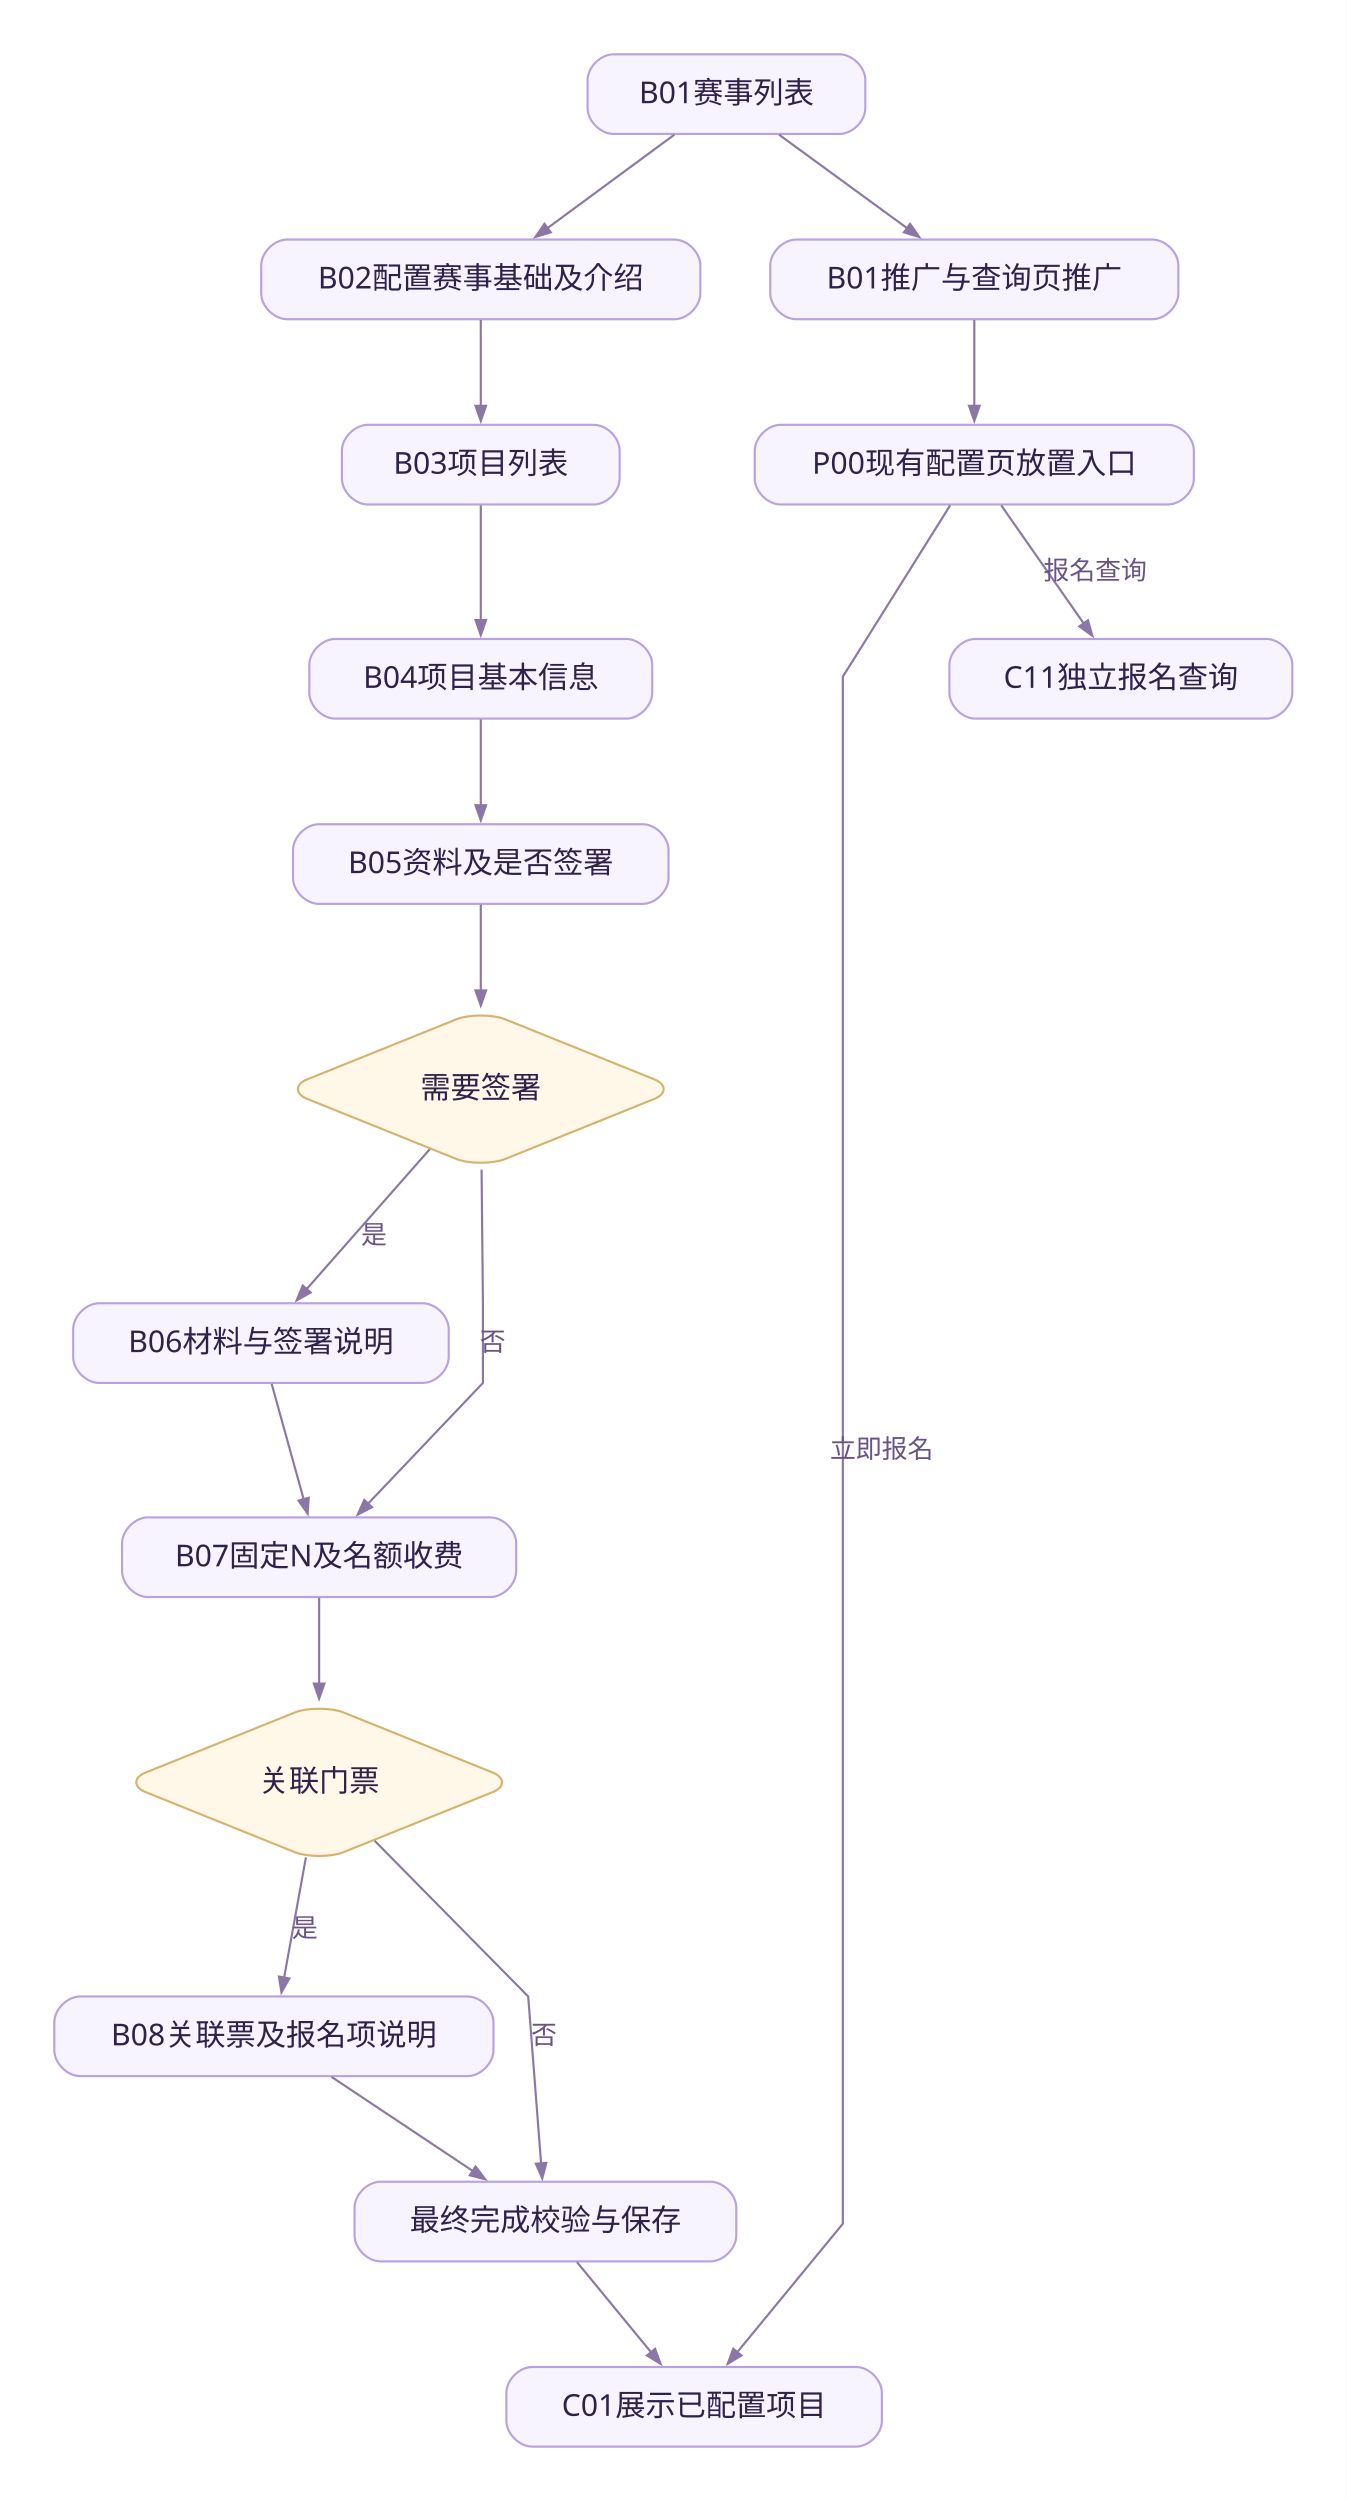
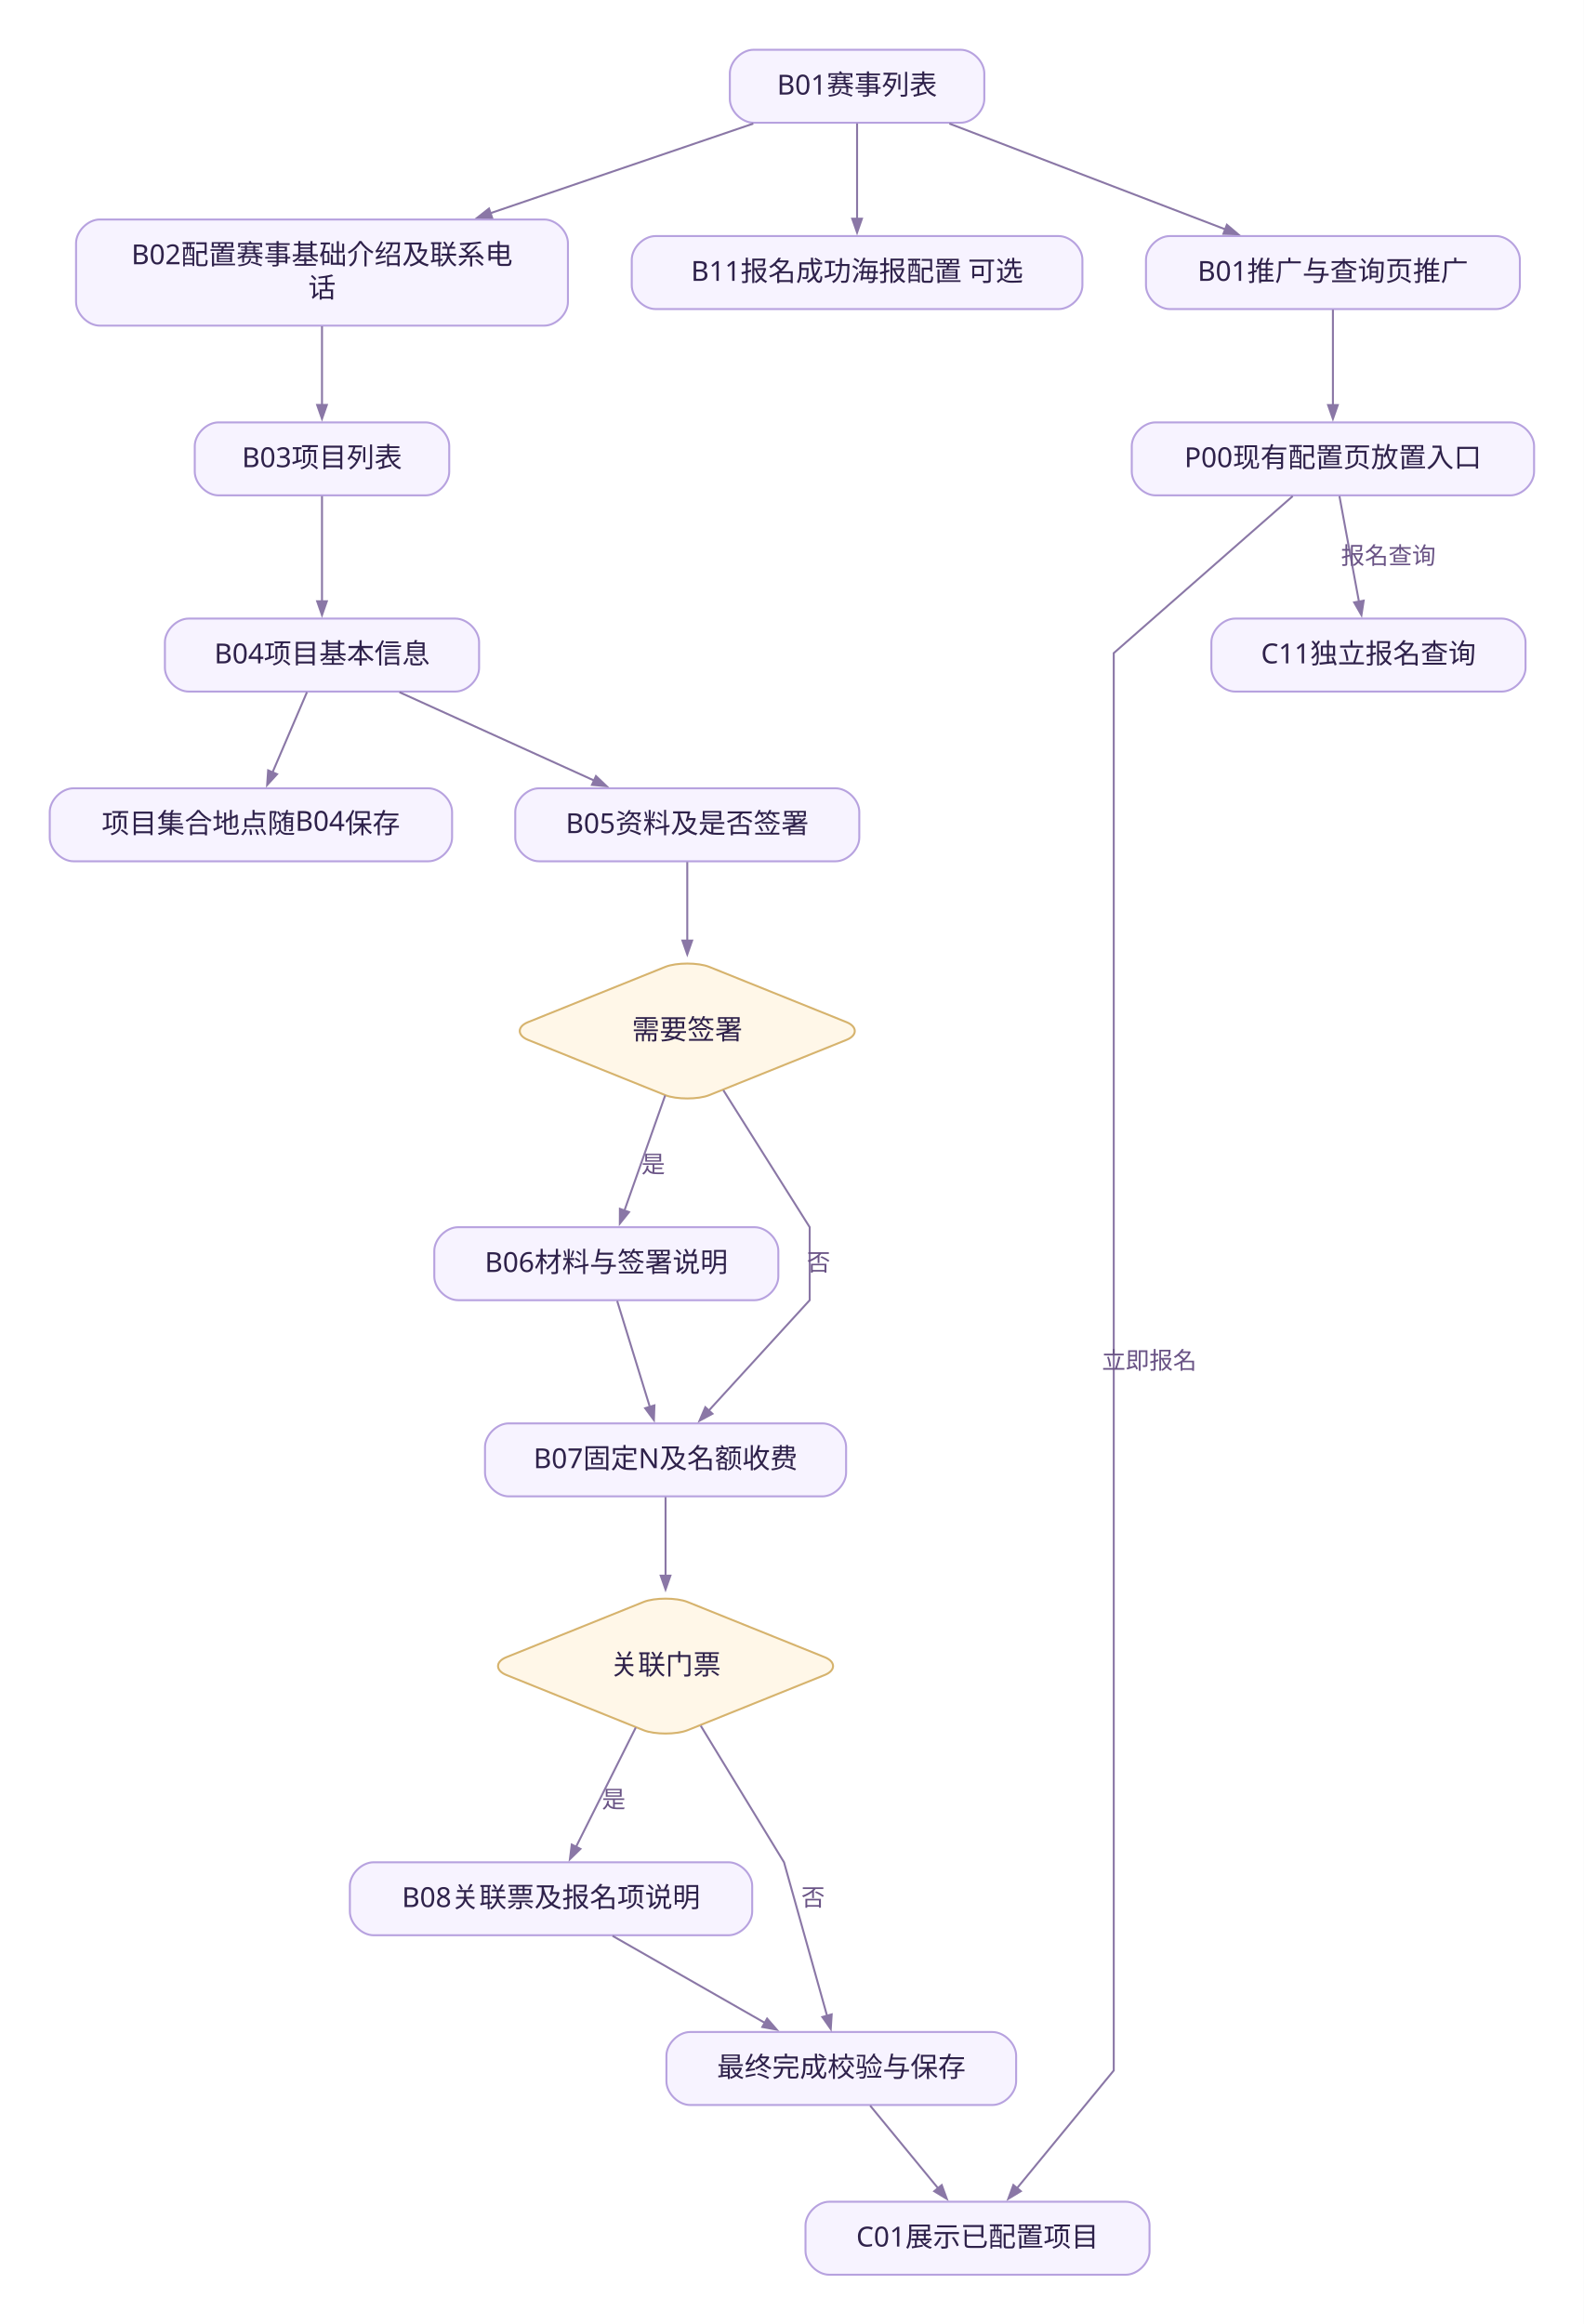
- <svg xmlns="http://www.w3.org/2000/svg" width="625pt" height="1160pt" viewBox="0.00 0.00 625.00 1160.00">
-   <g id="graph0" class="graph" transform="scale(1 1) rotate(0) translate(25.2 1135.24)">
-     <polygon fill="white" stroke="none" points="-25.2,25.2 -25.2,-1135.24 599.64,-1135.24 599.64,25.2 -25.2,25.2" />
+ <svg xmlns="http://www.w3.org/2000/svg" width="802pt" height="1177pt" viewBox="0.00 0.00 802.00 1177.00">
+   <g id="graph0" class="graph" transform="scale(1 1) rotate(0) translate(25.2 1152.04)">
+     <polygon fill="white" stroke="none" points="-25.2,25.2 -25.2,-1152.04 776.96,-1152.04 776.96,25.2 -25.2,25.2" />
    <g id="node1" class="node">
-       <path fill="#f7f3ff" stroke="#b7a2df" d="M364.32,-1110.04C364.32,-1110.04 259.44,-1110.04 259.44,-1110.04 253.44,-1110.04 247.44,-1104.04 247.44,-1098.04 247.44,-1098.04 247.44,-1085.08 247.44,-1085.08 247.44,-1079.08 253.44,-1073.08 259.44,-1073.08 259.44,-1073.08 364.32,-1073.08 364.32,-1073.08 370.32,-1073.08 376.32,-1079.08 376.32,-1085.08 376.32,-1085.08 376.32,-1098.04 376.32,-1098.04 376.32,-1104.04 370.32,-1110.04 364.32,-1110.04" />
-       <text xml:space="preserve" text-anchor="middle" x="311.88" y="-1087.36" font-family="PingFang SC" font-size="14.00" fill="#2e214a">B01赛事列表</text>
+       <path fill="#f7f3ff" stroke="#b7a2df" d="M461.32,-1126.84C461.32,-1126.84 356.44,-1126.84 356.44,-1126.84 350.44,-1126.84 344.44,-1120.84 344.44,-1114.84 344.44,-1114.84 344.44,-1101.88 344.44,-1101.88 344.44,-1095.88 350.44,-1089.88 356.44,-1089.88 356.44,-1089.88 461.32,-1089.88 461.32,-1089.88 467.32,-1089.88 473.32,-1095.88 473.32,-1101.88 473.32,-1101.88 473.32,-1114.84 473.32,-1114.84 473.32,-1120.84 467.32,-1126.84 461.32,-1126.84" />
+       <text xml:space="preserve" text-anchor="middle" x="408.88" y="-1104.16" font-family="PingFang SC" font-size="14.00" fill="#2e214a">B01赛事列表</text>
    </g>
    <g id="node2" class="node">
-       <path fill="#f7f3ff" stroke="#b7a2df" d="M287.76,-1024.08C287.76,-1024.08 108,-1024.08 108,-1024.08 102,-1024.08 96,-1018.08 96,-1012.08 96,-1012.08 96,-999.12 96,-999.12 96,-993.12 102,-987.12 108,-987.12 108,-987.12 287.76,-987.12 287.76,-987.12 293.76,-987.12 299.76,-993.12 299.76,-999.12 299.76,-999.12 299.76,-1012.08 299.76,-1012.08 299.76,-1018.08 293.76,-1024.08 287.76,-1024.08" />
-       <text xml:space="preserve" text-anchor="middle" x="197.88" y="-1001.4" font-family="PingFang SC" font-size="14.00" fill="#2e214a">B02配置赛事基础及介绍</text>
+       <path fill="#f7f3ff" stroke="#b7a2df" d="M250.44,-1040.88C250.44,-1040.88 25.32,-1040.88 25.32,-1040.88 19.32,-1040.88 13.32,-1034.88 13.32,-1028.88 13.32,-1028.88 13.32,-999.12 13.32,-999.12 13.32,-993.12 19.32,-987.12 25.32,-987.12 25.32,-987.12 250.44,-987.12 250.44,-987.12 256.44,-987.12 262.44,-993.12 262.44,-999.12 262.44,-999.12 262.44,-1028.88 262.44,-1028.88 262.44,-1034.88 256.44,-1040.88 250.44,-1040.88" />
+       <text xml:space="preserve" text-anchor="middle" x="137.88" y="-1018.2" font-family="PingFang SC" font-size="14.00" fill="#2e214a">B02配置赛事基础介绍及联系电</text>
+       <text xml:space="preserve" text-anchor="middle" x="137.88" y="-1001.4" font-family="PingFang SC" font-size="14.00" fill="#2e214a">话</text>
    </g>
    <g id="edge1" class="edge">
-       <path fill="none" stroke="#8a77a6" d="M287.7,-1072.75C270.47,-1060.06 247.17,-1042.9 228.62,-1029.24" />
-       <polygon fill="#8a77a6" stroke="#8a77a6" points="230.33,-1027.46 223.24,-1025.28 227.42,-1031.4 230.33,-1027.46" />
+       <path fill="none" stroke="#8a77a6" d="M356.31,-1089.44C318.56,-1076.58 266.86,-1058.96 223.24,-1044.09" />
+       <polygon fill="#8a77a6" stroke="#8a77a6" points="224.04,-1041.78 216.62,-1041.84 222.46,-1046.41 224.04,-1041.78" />
+     </g>
+     <g id="node3" class="node">
+       <path fill="#f7f3ff" stroke="#b7a2df" d="M511,-1032.48C511,-1032.48 306.76,-1032.48 306.76,-1032.48 300.76,-1032.48 294.76,-1026.48 294.76,-1020.48 294.76,-1020.48 294.76,-1007.52 294.76,-1007.52 294.76,-1001.52 300.76,-995.52 306.76,-995.52 306.76,-995.52 511,-995.52 511,-995.52 517,-995.52 523,-1001.52 523,-1007.52 523,-1007.52 523,-1020.48 523,-1020.48 523,-1026.48 517,-1032.48 511,-1032.48" />
+       <text xml:space="preserve" text-anchor="middle" x="408.88" y="-1009.8" font-family="PingFang SC" font-size="14.00" fill="#2e214a">B11报名成功海报配置 可选</text>
+     </g>
+     <g id="edge2" class="edge">
+       <path fill="none" stroke="#8a77a6" d="M408.88,-1089.55C408.88,-1075.75 408.88,-1056.43 408.88,-1040.92" />
+       <polygon fill="#8a77a6" stroke="#8a77a6" points="411.33,-1041.27 408.88,-1034.27 406.43,-1041.27 411.33,-1041.27" />
+     </g>
+     <g id="node15" class="node">
+       <path fill="#f7f3ff" stroke="#b7a2df" d="M732.56,-1032.48C732.56,-1032.48 567.2,-1032.48 567.2,-1032.48 561.2,-1032.48 555.2,-1026.48 555.2,-1020.48 555.2,-1020.48 555.2,-1007.52 555.2,-1007.52 555.2,-1001.52 561.2,-995.52 567.2,-995.52 567.2,-995.52 732.56,-995.52 732.56,-995.52 738.56,-995.52 744.56,-1001.52 744.56,-1007.52 744.56,-1007.52 744.56,-1020.48 744.56,-1020.48 744.56,-1026.48 738.56,-1032.48 732.56,-1032.48" />
+       <text xml:space="preserve" text-anchor="middle" x="649.88" y="-1009.8" font-family="PingFang SC" font-size="14.00" fill="#2e214a">B01推广与查询页推广</text>
+     </g>
+     <g id="edge16" class="edge">
+       <path fill="none" stroke="#8a77a6" d="M455.63,-1089.44C495.63,-1074.12 553.23,-1052.04 595.32,-1035.91" />
+       <polygon fill="#8a77a6" stroke="#8a77a6" points="596.18,-1038.2 601.84,-1033.41 594.43,-1033.63 596.18,-1038.2" />
+     </g>
+     <g id="node5" class="node">
+       <path fill="#f7f3ff" stroke="#b7a2df" d="M190.32,-938.12C190.32,-938.12 85.44,-938.12 85.44,-938.12 79.44,-938.12 73.44,-932.12 73.44,-926.12 73.44,-926.12 73.44,-913.16 73.44,-913.16 73.44,-907.16 79.44,-901.16 85.44,-901.16 85.44,-901.16 190.32,-901.16 190.32,-901.16 196.32,-901.16 202.32,-907.16 202.32,-913.16 202.32,-913.16 202.32,-926.12 202.32,-926.12 202.32,-932.12 196.32,-938.12 190.32,-938.12" />
+       <text xml:space="preserve" text-anchor="middle" x="137.88" y="-915.44" font-family="PingFang SC" font-size="14.00" fill="#2e214a">B03项目列表</text>
+     </g>
+     <g id="edge4" class="edge">
+       <path fill="none" stroke="#8a77a6" d="M137.88,-986.78C137.88,-974.21 137.88,-959.21 137.88,-946.67" />
+       <polygon fill="#8a77a6" stroke="#8a77a6" points="140.33,-946.95 137.88,-939.95 135.43,-946.95 140.33,-946.95" />
+     </g>
+     <g id="node4" class="node">
+       <path fill="#f7f3ff" stroke="#b7a2df" d="M191.76,-752.8C191.76,-752.8 12,-752.8 12,-752.8 6,-752.8 0,-746.8 0,-740.8 0,-740.8 0,-727.84 0,-727.84 0,-721.84 6,-715.84 12,-715.84 12,-715.84 191.76,-715.84 191.76,-715.84 197.76,-715.84 203.76,-721.84 203.76,-727.84 203.76,-727.84 203.76,-740.8 203.76,-740.8 203.76,-746.8 197.76,-752.8 191.76,-752.8" />
+       <text xml:space="preserve" text-anchor="middle" x="101.88" y="-730.12" font-family="PingFang SC" font-size="14.00" fill="#2e214a">项目集合地点随B04保存</text>
+     </g>
+     <g id="node6" class="node">
+       <path fill="#f7f3ff" stroke="#b7a2df" d="M205.44,-838.76C205.44,-838.76 70.32,-838.76 70.32,-838.76 64.32,-838.76 58.32,-832.76 58.32,-826.76 58.32,-826.76 58.32,-813.8 58.32,-813.8 58.32,-807.8 64.32,-801.8 70.32,-801.8 70.32,-801.8 205.44,-801.8 205.44,-801.8 211.44,-801.8 217.44,-807.8 217.44,-813.8 217.44,-813.8 217.44,-826.76 217.44,-826.76 217.44,-832.76 211.44,-838.76 205.44,-838.76" />
+       <text xml:space="preserve" text-anchor="middle" x="137.88" y="-816.08" font-family="PingFang SC" font-size="14.00" fill="#2e214a">B04项目基本信息</text>
+     </g>
+     <g id="edge5" class="edge">
+       <path fill="none" stroke="#8a77a6" d="M137.88,-900.78C137.88,-885.82 137.88,-864.27 137.88,-847.37" />
+       <polygon fill="#8a77a6" stroke="#8a77a6" points="140.33,-847.54 137.88,-840.54 135.43,-847.54 140.33,-847.54" />
+     </g>
+     <g id="edge3" class="edge">
+       <path fill="none" stroke="#8a77a6" d="M130.25,-801.47C125.19,-789.67 118.47,-774.01 112.84,-760.89" />
+       <polygon fill="#8a77a6" stroke="#8a77a6" points="115.11,-759.96 110.1,-754.49 110.61,-761.89 115.11,-759.96" />
+     </g>
+     <g id="node7" class="node">
+       <path fill="#f7f3ff" stroke="#b7a2df" d="M398,-752.8C398,-752.8 247.76,-752.8 247.76,-752.8 241.76,-752.8 235.76,-746.8 235.76,-740.8 235.76,-740.8 235.76,-727.84 235.76,-727.84 235.76,-721.84 241.76,-715.84 247.76,-715.84 247.76,-715.84 398,-715.84 398,-715.84 404,-715.84 410,-721.84 410,-727.84 410,-727.84 410,-740.8 410,-740.8 410,-746.8 404,-752.8 398,-752.8" />
+       <text xml:space="preserve" text-anchor="middle" x="322.88" y="-730.12" font-family="PingFang SC" font-size="14.00" fill="#2e214a">B05资料及是否签署</text>
+     </g>
+     <g id="edge6" class="edge">
+       <path fill="none" stroke="#8a77a6" d="M177.11,-801.47C205.96,-788.38 245.29,-770.54 275.82,-756.68" />
+       <polygon fill="#8a77a6" stroke="#8a77a6" points="276.64,-758.99 282.01,-753.87 274.62,-754.53 276.64,-758.99" />
+     </g>
+     <g id="node8" class="node">
+       <path fill="#fff7e8" stroke="#d6b36d" d="M311.75,-662.36C311.75,-662.36 242.21,-634.36 242.21,-634.36 236.65,-632.12 236.65,-627.64 242.21,-625.4 242.21,-625.4 311.75,-597.4 311.75,-597.4 317.31,-595.16 328.45,-595.16 334.01,-597.4 334.01,-597.4 403.55,-625.4 403.55,-625.4 409.11,-627.64 409.11,-632.12 403.55,-634.36 403.55,-634.36 334.01,-662.36 334.01,-662.36 328.45,-664.6 317.31,-664.6 311.75,-662.36" />
+       <text xml:space="preserve" text-anchor="middle" x="322.88" y="-625.68" font-family="PingFang SC" font-size="14.00" fill="#2e214a">需要签署</text>
+     </g>
+     <g id="edge7" class="edge">
+       <path fill="none" stroke="#8a77a6" d="M322.88,-715.48C322.88,-704.36 322.88,-689.53 322.88,-675.39" />
+       <polygon fill="#8a77a6" stroke="#8a77a6" points="325.33,-675.69 322.88,-668.69 320.43,-675.69 325.33,-675.69" />
+     </g>
+     <g id="node9" class="node">
+       <path fill="#f7f3ff" stroke="#b7a2df" d="M357,-530.52C357,-530.52 206.76,-530.52 206.76,-530.52 200.76,-530.52 194.76,-524.52 194.76,-518.52 194.76,-518.52 194.76,-505.56 194.76,-505.56 194.76,-499.56 200.76,-493.56 206.76,-493.56 206.76,-493.56 357,-493.56 357,-493.56 363,-493.56 369,-499.56 369,-505.56 369,-505.56 369,-518.52 369,-518.52 369,-524.52 363,-530.52 357,-530.52" />
+       <text xml:space="preserve" text-anchor="middle" x="281.88" y="-507.84" font-family="PingFang SC" font-size="14.00" fill="#2e214a">B06材料与签署说明</text>
+     </g>
+     <g id="edge8" class="edge">
+       <path fill="none" stroke="#8a77a6" d="M311.68,-597.23C305.2,-578.92 297.15,-556.17 291.05,-538.94" />
+       <polygon fill="#8a77a6" stroke="#8a77a6" points="293.37,-538.17 288.73,-532.39 288.76,-539.81 293.37,-538.17" />
+       <text xml:space="preserve" text-anchor="middle" x="305.65" y="-558.12" font-family="PingFang SC" font-size="12.00" fill="#695385">是</text>
+     </g>
+     <g id="node10" class="node">
+       <path fill="#f7f3ff" stroke="#b7a2df" d="M391.32,-431.16C391.32,-431.16 232.44,-431.16 232.44,-431.16 226.44,-431.16 220.44,-425.16 220.44,-419.16 220.44,-419.16 220.44,-406.2 220.44,-406.2 220.44,-400.2 226.44,-394.2 232.44,-394.2 232.44,-394.2 391.32,-394.2 391.32,-394.2 397.32,-394.2 403.32,-400.2 403.32,-406.2 403.32,-406.2 403.32,-419.16 403.32,-419.16 403.32,-425.16 397.32,-431.16 391.32,-431.16" />
+       <text xml:space="preserve" text-anchor="middle" x="311.88" y="-408.48" font-family="PingFang SC" font-size="14.00" fill="#2e214a">B07固定N及名额收费</text>
+     </g>
+     <g id="edge9" class="edge">
+       <path fill="none" stroke="#8a77a6" d="M341.15,-599.9C359.44,-570.89 384.88,-530.52 384.88,-530.52 384.88,-530.52 384.88,-493.56 384.88,-493.56 384.88,-493.56 355.14,-461.02 333.62,-437.47" />
+       <polygon fill="#8a77a6" stroke="#8a77a6" points="335.63,-436.04 329.1,-432.53 332.02,-439.35 335.63,-436.04" />
+       <text xml:space="preserve" text-anchor="middle" x="389.38" y="-508.44" font-family="PingFang SC" font-size="12.00" fill="#695385">否</text>
+     </g>
+     <g id="edge10" class="edge">
+       <path fill="none" stroke="#8a77a6" d="M287.38,-493.18C292.03,-478.09 298.76,-456.27 303.98,-439.31" />
+       <polygon fill="#8a77a6" stroke="#8a77a6" points="306.25,-440.28 305.97,-432.87 301.56,-438.84 306.25,-440.28" />
+     </g>
+     <g id="node11" class="node">
+       <path fill="#fff7e8" stroke="#d6b36d" d="M300.75,-340.72C300.75,-340.72 231.21,-312.72 231.21,-312.72 225.65,-310.48 225.65,-306 231.21,-303.76 231.21,-303.76 300.75,-275.76 300.75,-275.76 306.31,-273.52 317.45,-273.52 323.01,-275.76 323.01,-275.76 392.55,-303.76 392.55,-303.76 398.11,-306 398.11,-310.48 392.55,-312.72 392.55,-312.72 323.01,-340.72 323.01,-340.72 317.45,-342.96 306.31,-342.96 300.75,-340.72" />
+       <text xml:space="preserve" text-anchor="middle" x="311.88" y="-304.04" font-family="PingFang SC" font-size="14.00" fill="#2e214a">关联门票</text>
+     </g>
+     <g id="edge11" class="edge">
+       <path fill="none" stroke="#8a77a6" d="M311.88,-393.84C311.88,-382.72 311.88,-367.89 311.88,-353.75" />
+       <polygon fill="#8a77a6" stroke="#8a77a6" points="314.33,-354.05 311.88,-347.05 309.43,-354.05 314.33,-354.05" />
+     </g>
+     <g id="node12" class="node">
+       <path fill="#f7f3ff" stroke="#b7a2df" d="M343.76,-208.88C343.76,-208.88 164,-208.88 164,-208.88 158,-208.88 152,-202.88 152,-196.88 152,-196.88 152,-183.92 152,-183.92 152,-177.92 158,-171.92 164,-171.92 164,-171.92 343.76,-171.92 343.76,-171.92 349.76,-171.92 355.76,-177.92 355.76,-183.92 355.76,-183.92 355.76,-196.88 355.76,-196.88 355.76,-202.88 349.76,-208.88 343.76,-208.88" />
+       <text xml:space="preserve" text-anchor="middle" x="253.88" y="-186.2" font-family="PingFang SC" font-size="14.00" fill="#2e214a">B08关联票及报名项说明</text>
+     </g>
+     <g id="edge12" class="edge">
+       <path fill="none" stroke="#8a77a6" d="M296.79,-277.11C287.34,-258.22 275.29,-234.17 266.37,-216.35" />
+       <polygon fill="#8a77a6" stroke="#8a77a6" points="268.76,-215.65 263.44,-210.48 264.38,-217.84 268.76,-215.65" />
+       <text xml:space="preserve" text-anchor="middle" x="285.64" y="-236.48" font-family="PingFang SC" font-size="12.00" fill="#695385">是</text>
    </g>
    <g id="node13" class="node">
-       <path fill="#f7f3ff" stroke="#b7a2df" d="M509.56,-1024.08C509.56,-1024.08 344.2,-1024.08 344.2,-1024.08 338.2,-1024.08 332.2,-1018.08 332.2,-1012.08 332.2,-1012.08 332.2,-999.12 332.2,-999.12 332.2,-993.12 338.2,-987.12 344.2,-987.12 344.2,-987.12 509.56,-987.12 509.56,-987.12 515.56,-987.12 521.56,-993.12 521.56,-999.12 521.56,-999.12 521.56,-1012.08 521.56,-1012.08 521.56,-1018.08 515.56,-1024.08 509.56,-1024.08" />
-       <text xml:space="preserve" text-anchor="middle" x="426.88" y="-1001.4" font-family="PingFang SC" font-size="14.00" fill="#2e214a">B01推广与查询页推广</text>
+       <path fill="#f7f3ff" stroke="#b7a2df" d="M477.44,-122.92C477.44,-122.92 324.32,-122.92 324.32,-122.92 318.32,-122.92 312.32,-116.92 312.32,-110.92 312.32,-110.92 312.32,-97.96 312.32,-97.96 312.32,-91.96 318.32,-85.96 324.32,-85.96 324.32,-85.96 477.44,-85.96 477.44,-85.96 483.44,-85.96 489.44,-91.96 489.44,-97.96 489.44,-97.96 489.44,-110.92 489.44,-110.92 489.44,-116.92 483.44,-122.92 477.44,-122.92" />
+       <text xml:space="preserve" text-anchor="middle" x="400.88" y="-100.24" font-family="PingFang SC" font-size="14.00" fill="#2e214a">最终完成校验与保存</text>
+     </g>
+     <g id="edge13" class="edge">
+       <path fill="none" stroke="#8a77a6" d="M329.72,-278C347.41,-249 371.88,-208.88 371.88,-208.88 371.88,-208.88 385.09,-161.77 393.68,-131.14" />
+       <polygon fill="#8a77a6" stroke="#8a77a6" points="396.02,-131.85 395.55,-124.44 391.3,-130.52 396.02,-131.85" />
+       <text xml:space="preserve" text-anchor="middle" x="386.59" y="-186.8" font-family="PingFang SC" font-size="12.00" fill="#695385">否</text>
    </g>
    <g id="edge14" class="edge">
-       <path fill="none" stroke="#8a77a6" d="M336.27,-1072.75C353.65,-1060.06 377.15,-1042.9 395.87,-1029.24" />
-       <polygon fill="#8a77a6" stroke="#8a77a6" points="397.1,-1031.38 401.3,-1025.27 394.21,-1027.42 397.1,-1031.38" />
-     </g>
-     <g id="node3" class="node">
-       <path fill="#f7f3ff" stroke="#b7a2df" d="M250.32,-938.12C250.32,-938.12 145.44,-938.12 145.44,-938.12 139.44,-938.12 133.44,-932.12 133.44,-926.12 133.44,-926.12 133.44,-913.16 133.44,-913.16 133.44,-907.16 139.44,-901.16 145.44,-901.16 145.44,-901.16 250.32,-901.16 250.32,-901.16 256.32,-901.16 262.32,-907.16 262.32,-913.16 262.32,-913.16 262.32,-926.12 262.32,-926.12 262.32,-932.12 256.32,-938.12 250.32,-938.12" />
-       <text xml:space="preserve" text-anchor="middle" x="197.88" y="-915.44" font-family="PingFang SC" font-size="14.00" fill="#2e214a">B03项目列表</text>
-     </g>
-     <g id="edge2" class="edge">
-       <path fill="none" stroke="#8a77a6" d="M197.88,-986.79C197.88,-975.11 197.88,-959.63 197.88,-946.58" />
-       <polygon fill="#8a77a6" stroke="#8a77a6" points="200.33,-946.93 197.88,-939.93 195.43,-946.93 200.33,-946.93" />
-     </g>
-     <g id="node4" class="node">
-       <path fill="#f7f3ff" stroke="#b7a2df" d="M265.44,-838.76C265.44,-838.76 130.32,-838.76 130.32,-838.76 124.32,-838.76 118.32,-832.76 118.32,-826.76 118.32,-826.76 118.32,-813.8 118.32,-813.8 118.32,-807.8 124.32,-801.8 130.32,-801.8 130.32,-801.8 265.44,-801.8 265.44,-801.8 271.44,-801.8 277.44,-807.8 277.44,-813.8 277.44,-813.8 277.44,-826.76 277.44,-826.76 277.44,-832.76 271.44,-838.76 265.44,-838.76" />
-       <text xml:space="preserve" text-anchor="middle" x="197.88" y="-816.08" font-family="PingFang SC" font-size="14.00" fill="#2e214a">B04项目基本信息</text>
-     </g>
-     <g id="edge3" class="edge">
-       <path fill="none" stroke="#8a77a6" d="M197.88,-900.78C197.88,-885.82 197.88,-864.27 197.88,-847.37" />
-       <polygon fill="#8a77a6" stroke="#8a77a6" points="200.33,-847.54 197.88,-840.54 195.43,-847.54 200.33,-847.54" />
-     </g>
-     <g id="node5" class="node">
-       <path fill="#f7f3ff" stroke="#b7a2df" d="M273,-752.8C273,-752.8 122.76,-752.8 122.76,-752.8 116.76,-752.8 110.76,-746.8 110.76,-740.8 110.76,-740.8 110.76,-727.84 110.76,-727.84 110.76,-721.84 116.76,-715.84 122.76,-715.84 122.76,-715.84 273,-715.84 273,-715.84 279,-715.84 285,-721.84 285,-727.84 285,-727.84 285,-740.8 285,-740.8 285,-746.8 279,-752.8 273,-752.8" />
-       <text xml:space="preserve" text-anchor="middle" x="197.88" y="-730.12" font-family="PingFang SC" font-size="14.00" fill="#2e214a">B05资料及是否签署</text>
-     </g>
-     <g id="edge4" class="edge">
-       <path fill="none" stroke="#8a77a6" d="M197.88,-801.47C197.88,-789.79 197.88,-774.31 197.88,-761.26" />
-       <polygon fill="#8a77a6" stroke="#8a77a6" points="200.33,-761.61 197.88,-754.61 195.43,-761.61 200.33,-761.61" />
-     </g>
-     <g id="node6" class="node">
-       <path fill="#fff7e8" stroke="#d6b36d" d="M186.75,-662.36C186.75,-662.36 117.21,-634.36 117.21,-634.36 111.65,-632.12 111.65,-627.64 117.21,-625.4 117.21,-625.4 186.75,-597.4 186.75,-597.4 192.31,-595.16 203.45,-595.16 209.01,-597.4 209.01,-597.4 278.55,-625.4 278.55,-625.4 284.11,-627.64 284.11,-632.12 278.55,-634.36 278.55,-634.36 209.01,-662.36 209.01,-662.36 203.45,-664.6 192.31,-664.6 186.75,-662.36" />
-       <text xml:space="preserve" text-anchor="middle" x="197.88" y="-625.68" font-family="PingFang SC" font-size="14.00" fill="#2e214a">需要签署</text>
-     </g>
-     <g id="edge5" class="edge">
-       <path fill="none" stroke="#8a77a6" d="M197.88,-715.48C197.88,-704.36 197.88,-689.53 197.88,-675.39" />
-       <polygon fill="#8a77a6" stroke="#8a77a6" points="200.33,-675.69 197.88,-668.69 195.43,-675.69 200.33,-675.69" />
-     </g>
-     <g id="node7" class="node">
-       <path fill="#f7f3ff" stroke="#b7a2df" d="M171,-530.52C171,-530.52 20.76,-530.52 20.76,-530.52 14.76,-530.52 8.76,-524.52 8.76,-518.52 8.76,-518.52 8.76,-505.56 8.76,-505.56 8.76,-499.56 14.76,-493.56 20.76,-493.56 20.76,-493.56 171,-493.56 171,-493.56 177,-493.56 183,-499.56 183,-505.56 183,-505.56 183,-518.52 183,-518.52 183,-524.52 177,-530.52 171,-530.52" />
-       <text xml:space="preserve" text-anchor="middle" x="95.88" y="-507.84" font-family="PingFang SC" font-size="14.00" fill="#2e214a">B06材料与签署说明</text>
-     </g>
-     <g id="edge6" class="edge">
-       <path fill="none" stroke="#8a77a6" d="M174.22,-602.01C156.88,-582.32 133.55,-555.82 116.87,-536.87" />
-       <polygon fill="#8a77a6" stroke="#8a77a6" points="118.95,-535.53 112.48,-531.9 115.27,-538.77 118.95,-535.53" />
-       <text xml:space="preserve" text-anchor="middle" x="148.32" y="-558.12" font-family="PingFang SC" font-size="12.00" fill="#695385">是</text>
-     </g>
-     <g id="node8" class="node">
-       <path fill="#f7f3ff" stroke="#b7a2df" d="M202.32,-431.16C202.32,-431.16 43.44,-431.16 43.44,-431.16 37.44,-431.16 31.44,-425.16 31.44,-419.16 31.44,-419.16 31.44,-406.2 31.44,-406.2 31.44,-400.2 37.44,-394.2 43.44,-394.2 43.44,-394.2 202.32,-394.2 202.32,-394.2 208.32,-394.2 214.32,-400.2 214.32,-406.2 214.32,-406.2 214.32,-419.16 214.32,-419.16 214.32,-425.16 208.32,-431.16 202.32,-431.16" />
-       <text xml:space="preserve" text-anchor="middle" x="122.88" y="-408.48" font-family="PingFang SC" font-size="14.00" fill="#2e214a">B07固定N及名额收费</text>
-     </g>
-     <g id="edge7" class="edge">
-       <path fill="none" stroke="#8a77a6" d="M198.25,-592.53C198.53,-564.51 198.88,-530.52 198.88,-530.52 198.88,-530.52 198.88,-493.56 198.88,-493.56 198.88,-493.56 167.92,-461.02 145.52,-437.47" />
-       <polygon fill="#8a77a6" stroke="#8a77a6" points="147.39,-435.89 140.79,-432.5 143.84,-439.26 147.39,-435.89" />
-       <text xml:space="preserve" text-anchor="middle" x="203.38" y="-508.44" font-family="PingFang SC" font-size="12.00" fill="#695385">否</text>
-     </g>
-     <g id="edge8" class="edge">
-       <path fill="none" stroke="#8a77a6" d="M100.83,-493.18C105.02,-478.09 111.07,-456.27 115.77,-439.31" />
-       <polygon fill="#8a77a6" stroke="#8a77a6" points="118.04,-440.28 117.55,-432.88 113.32,-438.97 118.04,-440.28" />
-     </g>
-     <g id="node9" class="node">
-       <path fill="#fff7e8" stroke="#d6b36d" d="M111.75,-340.72C111.75,-340.72 42.21,-312.72 42.21,-312.72 36.65,-310.48 36.65,-306 42.21,-303.76 42.21,-303.76 111.75,-275.76 111.75,-275.76 117.31,-273.52 128.45,-273.52 134.01,-275.76 134.01,-275.76 203.55,-303.76 203.55,-303.76 209.11,-306 209.11,-310.48 203.55,-312.72 203.55,-312.72 134.01,-340.72 134.01,-340.72 128.45,-342.96 117.31,-342.96 111.75,-340.72" />
-       <text xml:space="preserve" text-anchor="middle" x="122.88" y="-304.04" font-family="PingFang SC" font-size="14.00" fill="#2e214a">关联门票</text>
-     </g>
-     <g id="edge9" class="edge">
-       <path fill="none" stroke="#8a77a6" d="M122.88,-393.84C122.88,-382.72 122.88,-367.89 122.88,-353.75" />
-       <polygon fill="#8a77a6" stroke="#8a77a6" points="125.33,-354.05 122.88,-347.05 120.43,-354.05 125.33,-354.05" />
-     </g>
-     <g id="node10" class="node">
-       <path fill="#f7f3ff" stroke="#b7a2df" d="M191.76,-208.88C191.76,-208.88 12,-208.88 12,-208.88 6,-208.88 0,-202.88 0,-196.88 0,-196.88 0,-183.92 0,-183.92 0,-177.92 6,-171.92 12,-171.92 12,-171.92 191.76,-171.92 191.76,-171.92 197.76,-171.92 203.76,-177.92 203.76,-183.92 203.76,-183.92 203.76,-196.88 203.76,-196.88 203.76,-202.88 197.76,-208.88 191.76,-208.88" />
-       <text xml:space="preserve" text-anchor="middle" x="101.88" y="-186.2" font-family="PingFang SC" font-size="14.00" fill="#2e214a">B08关联票及报名项说明</text>
-     </g>
-     <g id="edge10" class="edge">
-       <path fill="none" stroke="#8a77a6" d="M116.75,-273.42C113.51,-255.57 109.6,-233.99 106.6,-217.45" />
-       <polygon fill="#8a77a6" stroke="#8a77a6" points="109.06,-217.24 105.4,-210.79 104.23,-218.12 109.06,-217.24" />
-       <text xml:space="preserve" text-anchor="middle" x="116.25" y="-236.48" font-family="PingFang SC" font-size="12.00" fill="#695385">是</text>
-     </g>
-     <g id="node11" class="node">
-       <path fill="#f7f3ff" stroke="#b7a2df" d="M304.44,-122.92C304.44,-122.92 151.32,-122.92 151.32,-122.92 145.32,-122.92 139.32,-116.92 139.32,-110.92 139.32,-110.92 139.32,-97.96 139.32,-97.96 139.32,-91.96 145.32,-85.96 151.32,-85.96 151.32,-85.96 304.44,-85.96 304.44,-85.96 310.44,-85.96 316.44,-91.96 316.44,-97.96 316.44,-97.96 316.44,-110.92 316.44,-110.92 316.44,-116.92 310.44,-122.92 304.44,-122.92" />
-       <text xml:space="preserve" text-anchor="middle" x="227.88" y="-100.24" font-family="PingFang SC" font-size="14.00" fill="#2e214a">最终完成校验与保存</text>
-     </g>
-     <g id="edge11" class="edge">
-       <path fill="none" stroke="#8a77a6" d="M148.62,-281.14C177.36,-252 219.88,-208.88 219.88,-208.88 219.88,-208.88 223.52,-161.77 225.89,-131.14" />
-       <polygon fill="#8a77a6" stroke="#8a77a6" points="228.31,-131.66 226.41,-124.5 223.42,-131.29 228.31,-131.66" />
-       <text xml:space="preserve" text-anchor="middle" x="227.2" y="-186.8" font-family="PingFang SC" font-size="12.00" fill="#695385">否</text>
-     </g>
-     <g id="edge12" class="edge">
-       <path fill="none" stroke="#8a77a6" d="M128.6,-171.59C147.73,-158.85 173.62,-141.59 194.17,-127.9" />
-       <polygon fill="#8a77a6" stroke="#8a77a6" points="195.47,-129.98 199.94,-124.06 192.75,-125.9 195.47,-129.98" />
-     </g>
-     <g id="node12" class="node">
-       <path fill="#f7f3ff" stroke="#b7a2df" d="M372,-36.96C372,-36.96 221.76,-36.96 221.76,-36.96 215.76,-36.96 209.76,-30.96 209.76,-24.96 209.76,-24.96 209.76,-12 209.76,-12 209.76,-6 215.76,0 221.76,0 221.76,0 372,0 372,0 378,0 384,-6 384,-12 384,-12 384,-24.96 384,-24.96 384,-30.96 378,-36.96 372,-36.96" />
-       <text xml:space="preserve" text-anchor="middle" x="296.88" y="-14.28" font-family="PingFang SC" font-size="14.00" fill="#2e214a">C01展示已配置项目</text>
-     </g>
-     <g id="edge13" class="edge">
-       <path fill="none" stroke="#8a77a6" d="M242.51,-85.63C252.58,-73.39 266.06,-56.98 277.08,-43.57" />
-       <polygon fill="#8a77a6" stroke="#8a77a6" points="278.76,-45.39 281.31,-38.43 274.97,-42.28 278.76,-45.39" />
+       <path fill="none" stroke="#8a77a6" d="M285.05,-171.59C307.59,-158.73 338.17,-141.26 362.25,-127.5" />
+       <polygon fill="#8a77a6" stroke="#8a77a6" points="363.32,-129.71 368.18,-124.12 360.89,-125.46 363.32,-129.71" />
    </g>
    <g id="node14" class="node">
-       <path fill="#f7f3ff" stroke="#b7a2df" d="M516.76,-938.12C516.76,-938.12 337,-938.12 337,-938.12 331,-938.12 325,-932.12 325,-926.12 325,-926.12 325,-913.16 325,-913.16 325,-907.16 331,-901.16 337,-901.16 337,-901.16 516.76,-901.16 516.76,-901.16 522.76,-901.16 528.76,-907.16 528.76,-913.16 528.76,-913.16 528.76,-926.12 528.76,-926.12 528.76,-932.12 522.76,-938.12 516.76,-938.12" />
-       <text xml:space="preserve" text-anchor="middle" x="426.88" y="-915.44" font-family="PingFang SC" font-size="14.00" fill="#2e214a">P00现有配置页放置入口</text>
+       <path fill="#f7f3ff" stroke="#b7a2df" d="M545,-36.96C545,-36.96 394.76,-36.96 394.76,-36.96 388.76,-36.96 382.76,-30.96 382.76,-24.96 382.76,-24.96 382.76,-12 382.76,-12 382.76,-6 388.76,0 394.76,0 394.76,0 545,0 545,0 551,0 557,-6 557,-12 557,-12 557,-24.96 557,-24.96 557,-30.96 551,-36.96 545,-36.96" />
+       <text xml:space="preserve" text-anchor="middle" x="469.88" y="-14.28" font-family="PingFang SC" font-size="14.00" fill="#2e214a">C01展示已配置项目</text>
    </g>
    <g id="edge15" class="edge">
-       <path fill="none" stroke="#8a77a6" d="M426.88,-986.79C426.88,-975.11 426.88,-959.63 426.88,-946.58" />
-       <polygon fill="#8a77a6" stroke="#8a77a6" points="429.33,-946.93 426.88,-939.93 424.43,-946.93 429.33,-946.93" />
+       <path fill="none" stroke="#8a77a6" d="M415.51,-85.63C425.58,-73.39 439.06,-56.98 450.08,-43.57" />
+       <polygon fill="#8a77a6" stroke="#8a77a6" points="451.76,-45.39 454.31,-38.43 447.97,-42.28 451.76,-45.39" />
    </g>
-     <g id="edge16" class="edge">
-       <path fill="none" stroke="#8a77a6" d="M415.69,-900.78C398.08,-872.68 365.88,-821.28 365.88,-821.28 365.88,-821.28 365.88,-821.28 365.88,-103.44 365.88,-103.44 337.13,-68.46 316.75,-43.66" />
-       <polygon fill="#8a77a6" stroke="#8a77a6" points="318.81,-42.31 312.47,-38.46 315.03,-45.42 318.81,-42.31" />
-       <text xml:space="preserve" text-anchor="middle" x="383.88" y="-458.76" font-family="PingFang SC" font-size="12.00" fill="#695385">立即报名</text>
-     </g>
-     <g id="node15" class="node">
-       <path fill="#f7f3ff" stroke="#b7a2df" d="M562.44,-838.76C562.44,-838.76 427.32,-838.76 427.32,-838.76 421.32,-838.76 415.32,-832.76 415.32,-826.76 415.32,-826.76 415.32,-813.8 415.32,-813.8 415.32,-807.8 421.32,-801.8 427.32,-801.8 427.32,-801.8 562.44,-801.8 562.44,-801.8 568.44,-801.8 574.44,-807.8 574.44,-813.8 574.44,-813.8 574.44,-826.76 574.44,-826.76 574.44,-832.76 568.44,-838.76 562.44,-838.76" />
-       <text xml:space="preserve" text-anchor="middle" x="494.88" y="-816.08" font-family="PingFang SC" font-size="14.00" fill="#2e214a">C11独立报名查询</text>
+     <g id="node16" class="node">
+       <path fill="#f7f3ff" stroke="#b7a2df" d="M739.76,-938.12C739.76,-938.12 560,-938.12 560,-938.12 554,-938.12 548,-932.12 548,-926.12 548,-926.12 548,-913.16 548,-913.16 548,-907.16 554,-901.16 560,-901.16 560,-901.16 739.76,-901.16 739.76,-901.16 745.76,-901.16 751.76,-907.16 751.76,-913.16 751.76,-913.16 751.76,-926.12 751.76,-926.12 751.76,-932.12 745.76,-938.12 739.76,-938.12" />
+       <text xml:space="preserve" text-anchor="middle" x="649.88" y="-915.44" font-family="PingFang SC" font-size="14.00" fill="#2e214a">P00现有配置页放置入口</text>
    </g>
    <g id="edge17" class="edge">
-       <path fill="none" stroke="#8a77a6" d="M439.35,-900.78C450.09,-885.41 465.69,-863.08 477.62,-845.99" />
-       <polygon fill="#8a77a6" stroke="#8a77a6" points="479.62,-847.41 481.62,-840.26 475.6,-844.6 479.62,-847.41" />
-       <text xml:space="preserve" text-anchor="middle" x="482.95" y="-866.36" font-family="PingFang SC" font-size="12.00" fill="#695385">报名查询</text>
+       <path fill="none" stroke="#8a77a6" d="M649.88,-995.19C649.88,-981.39 649.88,-962.07 649.88,-946.56" />
+       <polygon fill="#8a77a6" stroke="#8a77a6" points="652.33,-946.91 649.88,-939.91 647.43,-946.91 652.33,-946.91" />
+     </g>
+     <g id="edge18" class="edge">
+       <path fill="none" stroke="#8a77a6" d="M629.52,-900.78C597.48,-872.68 538.88,-821.28 538.88,-821.28 538.88,-821.28 538.88,-821.28 538.88,-103.44 538.88,-103.44 510.13,-68.46 489.75,-43.66" />
+       <polygon fill="#8a77a6" stroke="#8a77a6" points="491.81,-42.31 485.47,-38.46 488.03,-45.42 491.81,-42.31" />
+       <text xml:space="preserve" text-anchor="middle" x="556.88" y="-458.76" font-family="PingFang SC" font-size="12.00" fill="#695385">立即报名</text>
+     </g>
+     <g id="node17" class="node">
+       <path fill="#f7f3ff" stroke="#b7a2df" d="M735.44,-838.76C735.44,-838.76 600.32,-838.76 600.32,-838.76 594.32,-838.76 588.32,-832.76 588.32,-826.76 588.32,-826.76 588.32,-813.8 588.32,-813.8 588.32,-807.8 594.32,-801.8 600.32,-801.8 600.32,-801.8 735.44,-801.8 735.44,-801.8 741.44,-801.8 747.44,-807.8 747.44,-813.8 747.44,-813.8 747.44,-826.76 747.44,-826.76 747.44,-832.76 741.44,-838.76 735.44,-838.76" />
+       <text xml:space="preserve" text-anchor="middle" x="667.88" y="-816.08" font-family="PingFang SC" font-size="14.00" fill="#2e214a">C11独立报名查询</text>
+     </g>
+     <g id="edge19" class="edge">
+       <path fill="none" stroke="#8a77a6" d="M653.18,-900.78C655.95,-885.82 659.93,-864.27 663.06,-847.37" />
+       <polygon fill="#8a77a6" stroke="#8a77a6" points="665.46,-847.84 664.32,-840.51 660.64,-846.95 665.46,-847.84" />
+       <text xml:space="preserve" text-anchor="middle" x="677.96" y="-866.36" font-family="PingFang SC" font-size="12.00" fill="#695385">报名查询</text>
    </g>
  </g>
</svg>
